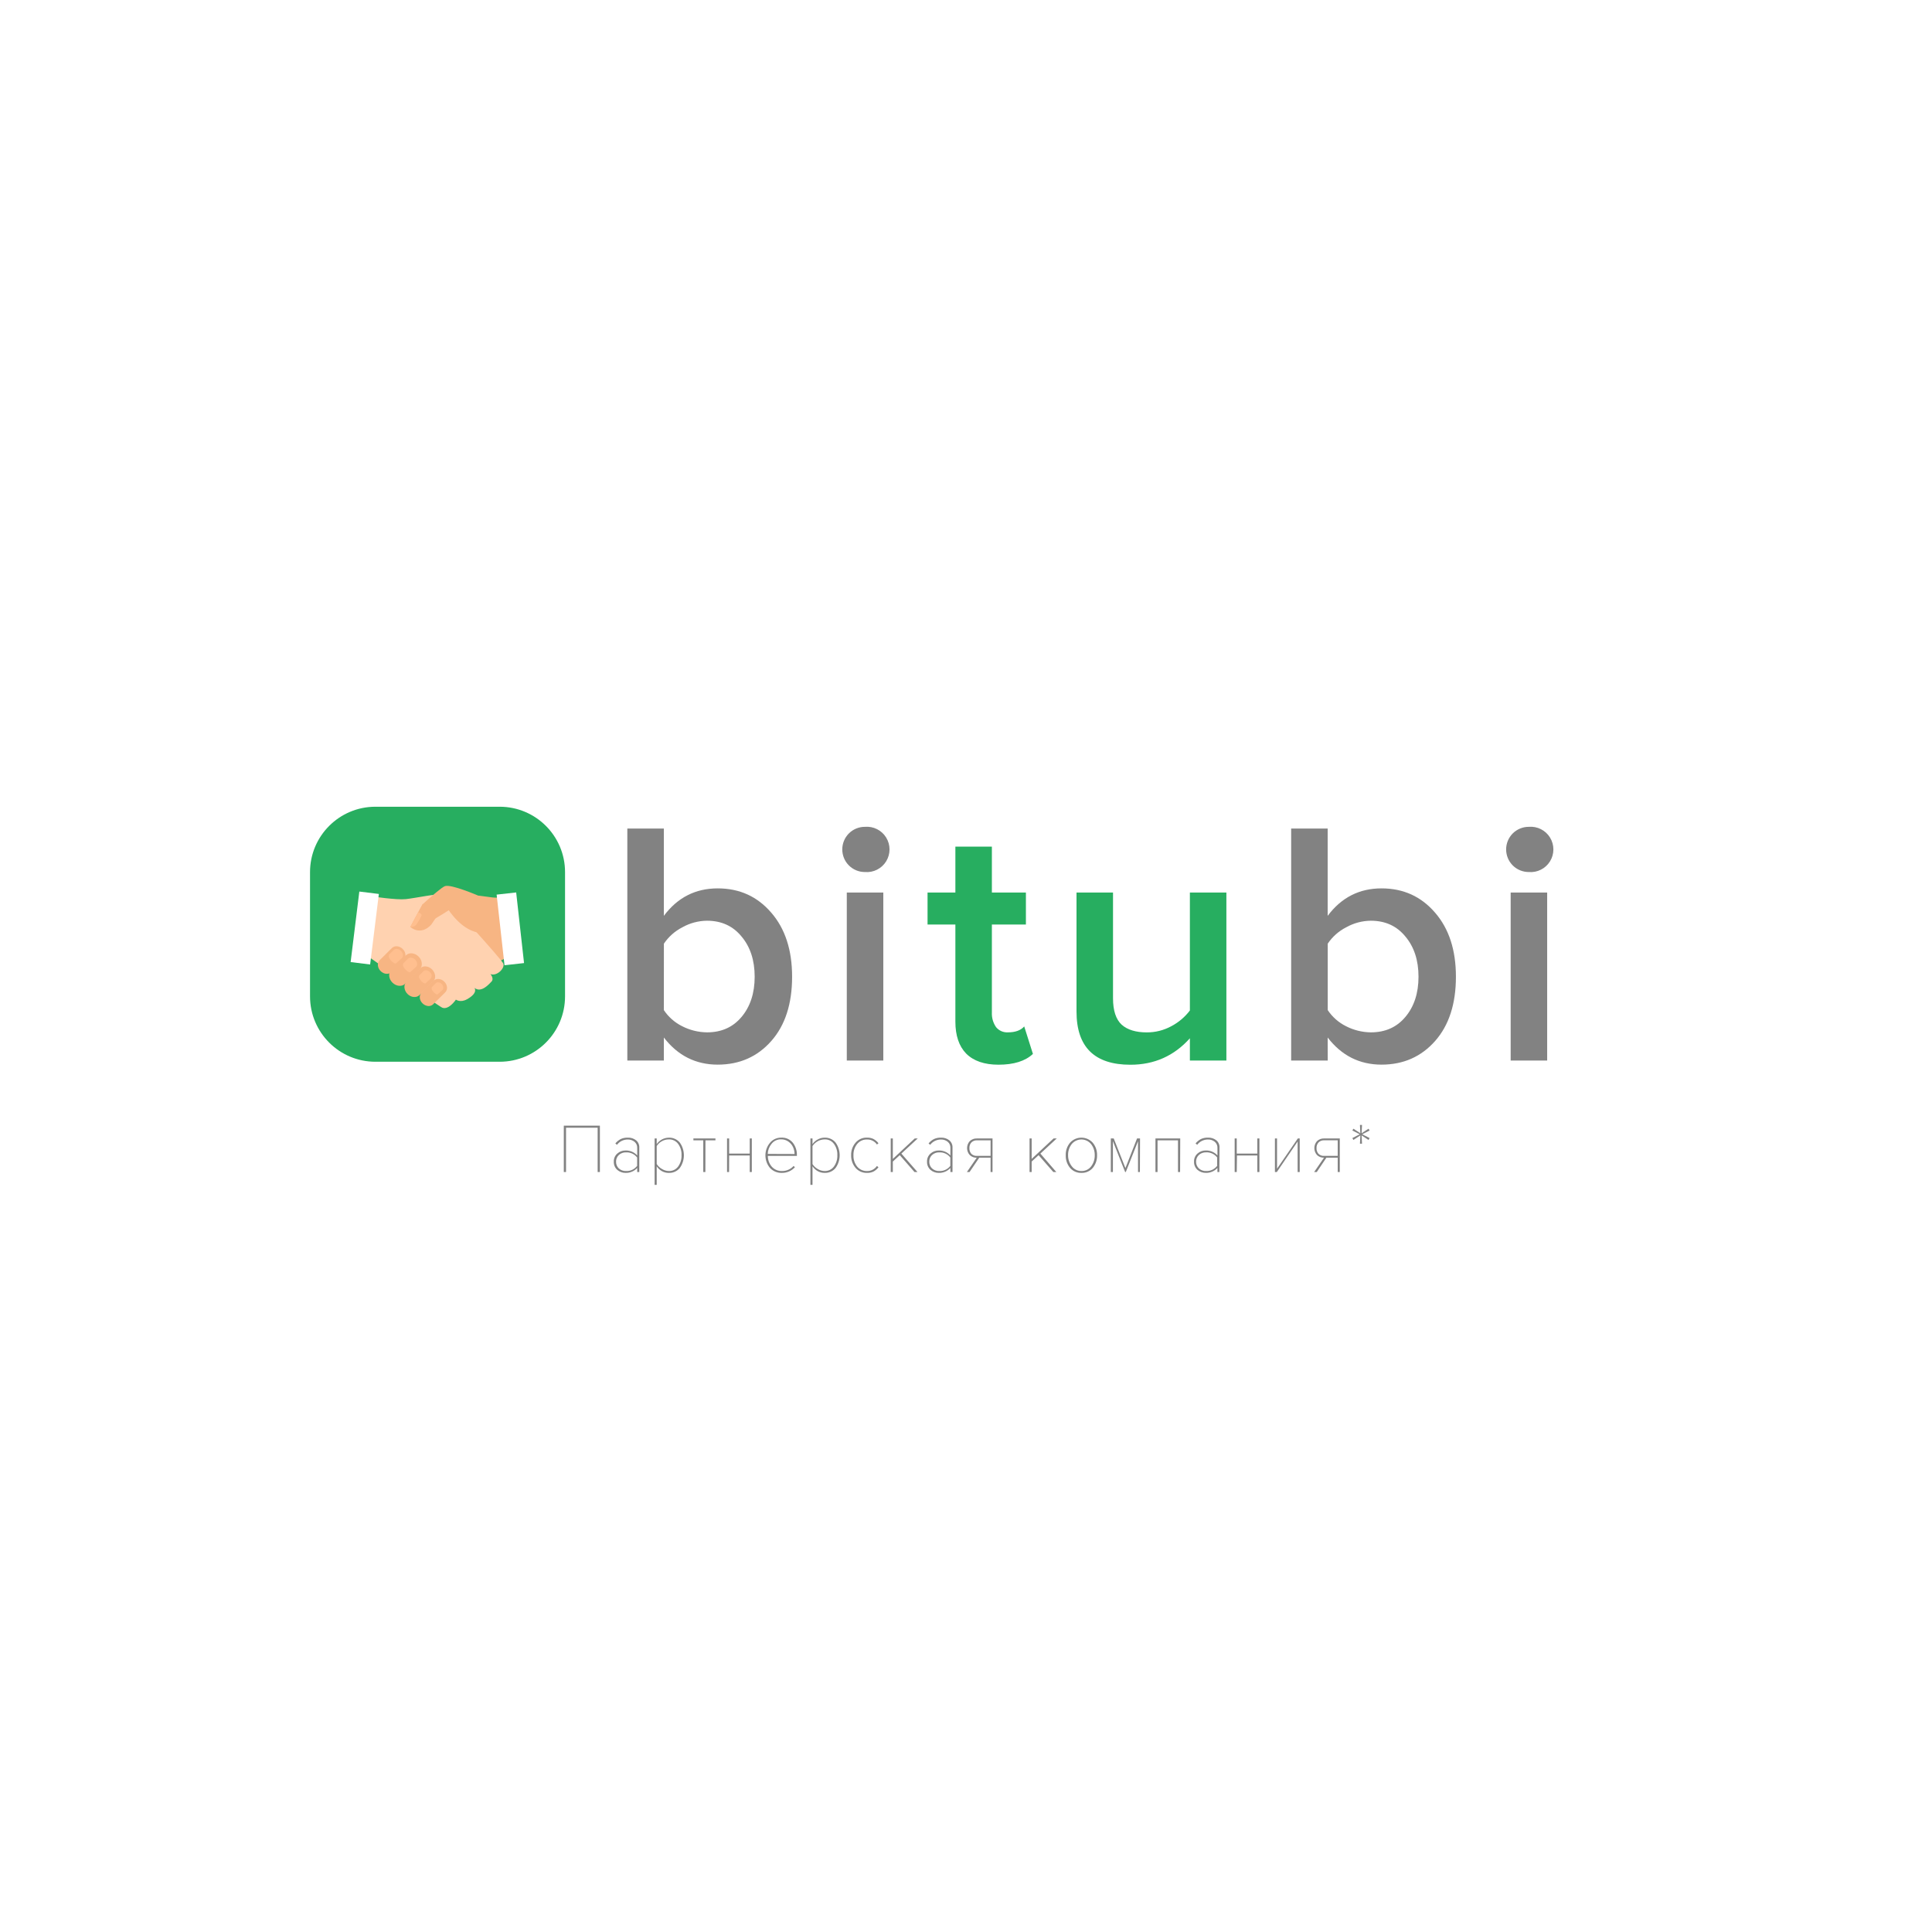
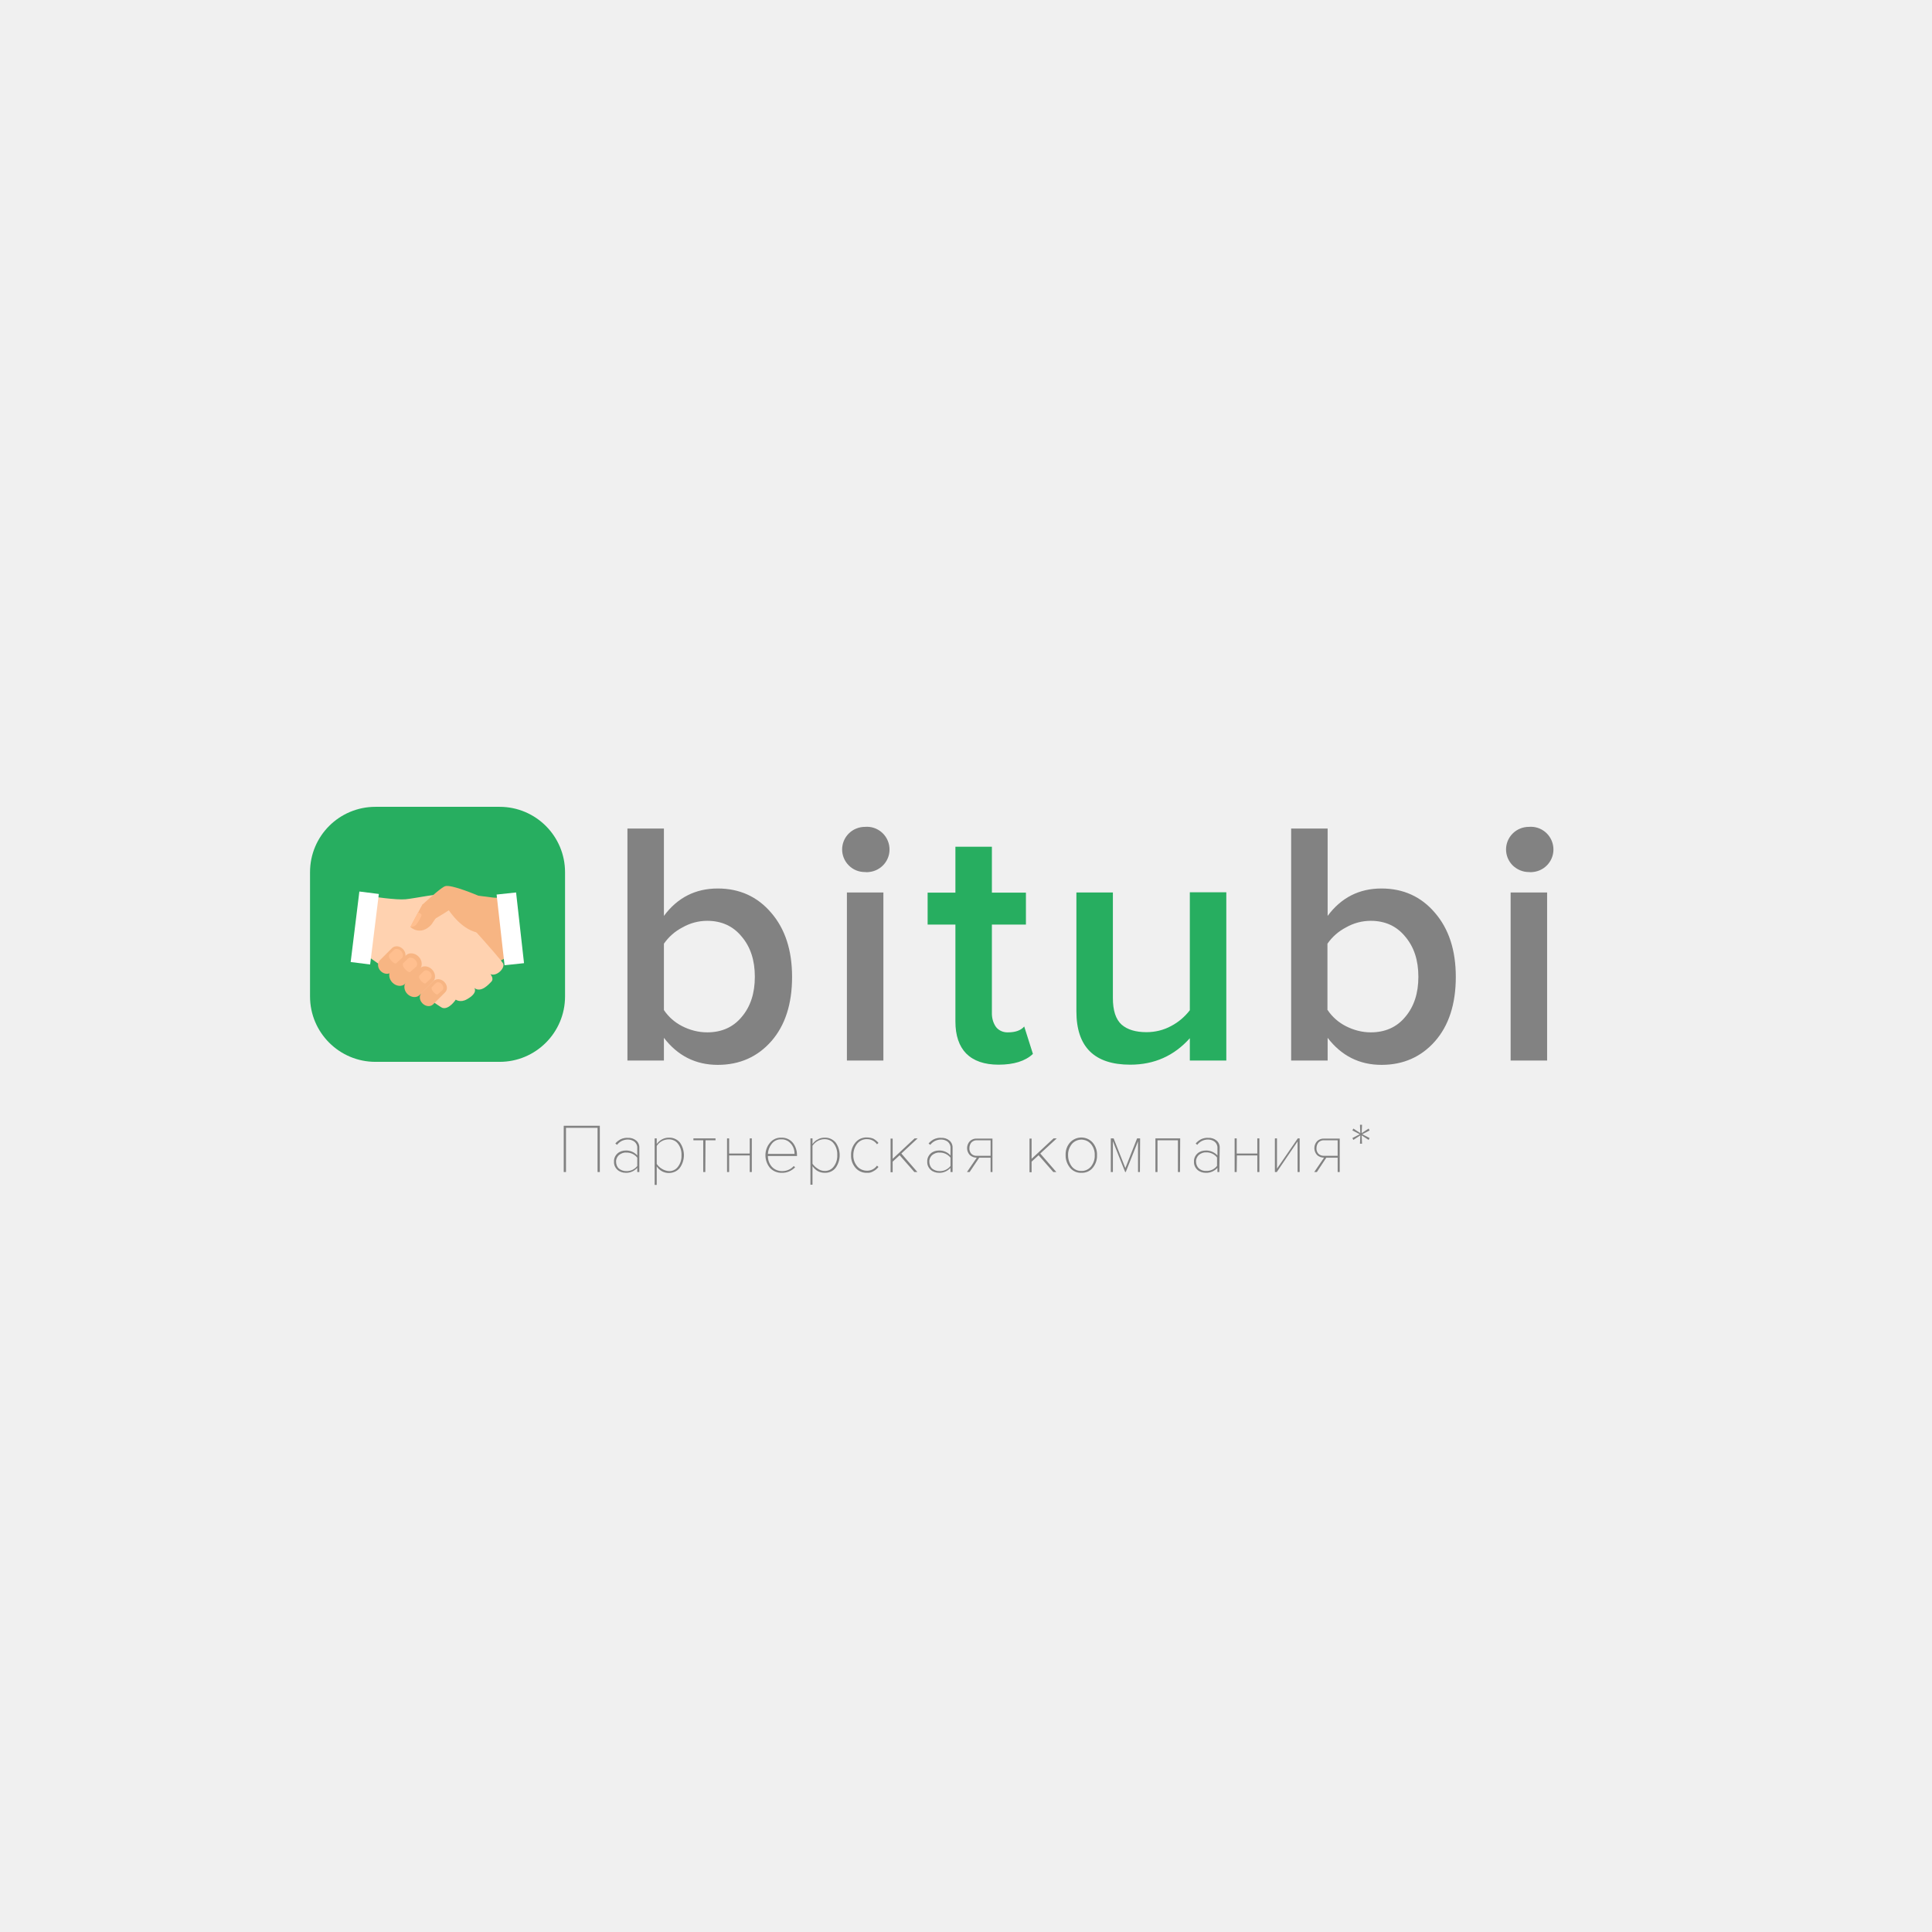
- <svg xmlns="http://www.w3.org/2000/svg" id="Слой_1" data-name="Слой 1" viewBox="0 0 1022 1022">
-   <defs>
-     <style>.cls-1{fill:#fff;}.cls-2{fill:#828282;}.cls-3{fill:#27ae60;}.cls-4{fill:#f7b583;}.cls-5{fill:#ffd2b0;}.cls-6{fill:#ffbf8f;}</style>
-   </defs>
-   <rect class="cls-1" width="1022" height="1022" />
-   <path class="cls-2" d="M351.17,534.33a25,25,0,0,0,9.56,8.46A29.54,29.54,0,0,0,374,546.1q11.4,0,18.21-8.09,7-8.28,7-21.34t-7-21.34q-6.81-8.28-18.21-8.28a27.1,27.1,0,0,0-13.06,3.49,26.06,26.06,0,0,0-9.75,8.65Zm0,26.67H331.85V438.3h19.32v46.17q10.84-14.54,28.51-14.53,17.29,0,28.33,12.88,11,12.69,11,33.85,0,21.52-11,34t-28.33,12.51q-17.48,0-28.51-14.35Zm106.34-99.71a11.91,11.91,0,0,1-8.46-3.49,12,12,0,0,1,0-16.93,11.91,11.91,0,0,1,8.46-3.49,12,12,0,1,1,0,23.91ZM467.26,561H447.94V472.15h19.32Zm235.09-26.67a25,25,0,0,0,9.56,8.46,29.5,29.5,0,0,0,13.25,3.31q11.4,0,18.21-8.09,7-8.28,7-21.34t-7-21.34q-6.81-8.28-18.21-8.28a27.07,27.07,0,0,0-13.06,3.49,25.91,25.91,0,0,0-9.75,8.65Zm0,26.67H683V438.3h19.32v46.17q10.85-14.54,28.51-14.53,17.29,0,28.33,12.88,11,12.69,11,33.85,0,21.52-11,34t-28.33,12.51q-17.48,0-28.51-14.35Zm106.33-99.71a12,12,0,0,1-8.46-3.49,12,12,0,0,1,0-16.93,12,12,0,0,1,8.46-3.49,12,12,0,1,1,0,23.91ZM818.43,561H799.12V472.15h19.31Z" />
-   <path class="cls-3" d="M528.19,563.21q-11.22,0-17.11-5.89-5.7-5.88-5.7-16.92V489.07H490.66V472.15h14.72V447.86h19.31v24.29h18v16.92h-18v46.54a12.57,12.57,0,0,0,2.21,7.73,7.55,7.55,0,0,0,6.26,2.76q5.88,0,8.64-3.13l4.6,14.54Q540.33,563.21,528.19,563.21ZM648.74,561H629.43V549.23q-12.51,14-31.46,14-28.51,0-28.51-28.15V472.15h19.31v55.92q0,9.75,4.6,14,4.61,4.05,13.25,4.05a26.94,26.94,0,0,0,13.06-3.31,29.63,29.63,0,0,0,9.75-8.28V472.15h19.31Z" />
-   <path class="cls-2" d="M317.33,620h-1.18V596.56H299.42V620h-1.18V595.46h19.09Zm20.84,0h-1.1v-2.17a8,8,0,0,1-6.15,2.61,6.61,6.61,0,0,1-4.38-1.58,5.52,5.52,0,0,1-1.84-4.34,5.41,5.41,0,0,1,1.84-4.31,6.42,6.42,0,0,1,4.38-1.62,8,8,0,0,1,6.15,2.62v-4a3.94,3.94,0,0,0-1.44-3.24,5.43,5.43,0,0,0-3.57-1.18,7.11,7.11,0,0,0-5.7,2.8l-.85-.74a9.29,9.29,0,0,1,2.87-2.32,8.36,8.36,0,0,1,3.68-.73,6.67,6.67,0,0,1,4.42,1.4,4.81,4.81,0,0,1,1.69,4Zm-7-.55a6.94,6.94,0,0,0,5.86-2.72v-4.42a6.91,6.91,0,0,0-5.86-2.72,5.32,5.32,0,0,0-3.86,1.43,4.68,4.68,0,0,0-1.43,3.5,4.78,4.78,0,0,0,1.43,3.53A5.39,5.39,0,0,0,331.21,619.45Zm22.62,1a7.43,7.43,0,0,1-3.64-.92,8.27,8.27,0,0,1-2.76-2.57v9.82h-1.11V602.23h1.11v3a7.91,7.91,0,0,1,6.4-3.42,7.21,7.21,0,0,1,5.78,2.54,11.56,11.56,0,0,1,0,13.54A7.16,7.16,0,0,1,353.83,620.44Zm0-1a5.82,5.82,0,0,0,4.93-2.36,9.57,9.57,0,0,0,1.8-6,9.42,9.42,0,0,0-1.8-6,5.82,5.82,0,0,0-4.93-2.36,7.38,7.38,0,0,0-3.75,1,7.28,7.28,0,0,0-2.65,2.5v9.53a7.54,7.54,0,0,0,2.65,2.54A7.14,7.14,0,0,0,353.83,619.45Zm19.34.55h-1.11V603.22H366.8v-1h11.66v1h-5.29Zm12.54,0H384.6V602.23h1.11v8H396.6v-8h1.1V620h-1.1v-8.76H385.71Zm27.93.44a8.21,8.21,0,0,1-6.29-2.61,10.39,10.39,0,0,1,0-13.32,7.62,7.62,0,0,1,6-2.72,7.37,7.37,0,0,1,6.07,2.68,10.25,10.25,0,0,1,2.17,6.63v.36H406.18a8.68,8.68,0,0,0,2.09,5.71,6.92,6.92,0,0,0,5.37,2.28,8.13,8.13,0,0,0,6.19-2.69l.66.7A9.17,9.17,0,0,1,413.64,620.44Zm6.7-10a8.64,8.64,0,0,0-.73-3.49,7.07,7.07,0,0,0-2.43-3,6.39,6.39,0,0,0-3.94-1.25,6.13,6.13,0,0,0-5.08,2.39,8.82,8.82,0,0,0-2,5.3Zm15.9,10a7.46,7.46,0,0,1-3.64-.92,8.46,8.46,0,0,1-2.76-2.57v9.82h-1.1V602.23h1.1v3a7.48,7.48,0,0,1,2.69-2.43,7.34,7.34,0,0,1,3.71-1,7.19,7.19,0,0,1,5.78,2.54,11.56,11.56,0,0,1,0,13.54A7.13,7.13,0,0,1,436.24,620.44Zm0-1a5.79,5.79,0,0,0,4.93-2.36,9.51,9.51,0,0,0,1.81-6,9.36,9.36,0,0,0-1.81-6,5.79,5.79,0,0,0-4.93-2.36,7.79,7.79,0,0,0-6.4,3.53v9.53a7.63,7.63,0,0,0,2.65,2.54A7.16,7.16,0,0,0,436.24,619.45Zm22.43,1a7.64,7.64,0,0,1-6.07-2.68,9.92,9.92,0,0,1-2.32-6.66,9.77,9.77,0,0,1,2.32-6.63,7.64,7.64,0,0,1,6.07-2.68,7.35,7.35,0,0,1,3.46.73,8.45,8.45,0,0,1,2.61,2.25l-.81.66a6.12,6.12,0,0,0-5.19-2.65,6.47,6.47,0,0,0-5.29,2.39,9,9,0,0,0-1.95,5.93,9.16,9.16,0,0,0,1.95,6,6.57,6.57,0,0,0,5.29,2.36,6.16,6.16,0,0,0,5.19-2.69l.81.7a8.45,8.45,0,0,1-2.61,2.25A7.35,7.35,0,0,1,458.67,620.44Zm26.72-.44h-1.58l-7.8-8.94-3.68,3.38V620h-1.11V602.23h1.11v10.82l11.59-10.82h1.58l-8.65,8Zm18.51,0h-1.11v-2.17a8,8,0,0,1-6.14,2.61,6.61,6.61,0,0,1-4.38-1.58,5.52,5.52,0,0,1-1.84-4.34,5.41,5.41,0,0,1,1.84-4.31,6.42,6.42,0,0,1,4.38-1.62,8,8,0,0,1,6.14,2.62v-4a3.94,3.94,0,0,0-1.43-3.24,5.43,5.43,0,0,0-3.57-1.18,7.11,7.11,0,0,0-5.7,2.8l-.85-.74a9.29,9.29,0,0,1,2.87-2.32,8.36,8.36,0,0,1,3.68-.73,6.63,6.63,0,0,1,4.41,1.4,4.78,4.78,0,0,1,1.7,4Zm-7-.55a6.91,6.91,0,0,0,5.85-2.72v-4.42a6.88,6.88,0,0,0-5.85-2.72,5.32,5.32,0,0,0-3.86,1.43,4.68,4.68,0,0,0-1.43,3.5,4.78,4.78,0,0,0,1.43,3.53A5.39,5.39,0,0,0,496.94,619.45Zm16,.55h-1.4l5.22-7.58a5.12,5.12,0,0,1-3.71-1.43,5.5,5.5,0,0,1,0-7.33,5.18,5.18,0,0,1,3.82-1.43h8.24V620H524v-7.58h-6Zm3.93-8.57H524v-8.21h-7.14a3.94,3.94,0,0,0-3,1.11,4.1,4.1,0,0,0-1.06,3,4.3,4.3,0,0,0,1,3A3.9,3.9,0,0,0,516.87,611.43Zm42,8.57h-1.58l-7.81-8.94-3.67,3.38V620h-1.11V602.23h1.11v10.82l11.59-10.82H559l-8.65,8Zm13.25.44a7.58,7.58,0,0,1-6-2.65,10,10,0,0,1-2.28-6.69,9.82,9.82,0,0,1,2.28-6.63,8.08,8.08,0,0,1,12,0,9.83,9.83,0,0,1,2.28,6.66,10,10,0,0,1-2.28,6.69A7.51,7.51,0,0,1,572.11,620.44Zm0-1a6.15,6.15,0,0,0,5.15-2.43,9.4,9.4,0,0,0,1.91-5.92,9.18,9.18,0,0,0-1.91-5.85,6.6,6.6,0,0,0-10.3,0A9.13,9.13,0,0,0,565,611.1,9.34,9.34,0,0,0,567,617,6.2,6.2,0,0,0,572.11,619.45Zm30.95.55H602V603.66L595.52,620h-.33l-6.48-16.34V620h-1.1V602.23h1.54l6.18,15.67,6.15-15.67h1.58Zm21.26,0h-1.11V603.22H612.32V620h-1.1V602.23h13.1Zm20.76,0H644v-2.17a8,8,0,0,1-6.15,2.61,6.62,6.62,0,0,1-4.38-1.58,5.52,5.52,0,0,1-1.84-4.34,5.41,5.41,0,0,1,1.84-4.31,6.42,6.42,0,0,1,4.38-1.62,8,8,0,0,1,6.15,2.62v-4a3.94,3.94,0,0,0-1.44-3.24,5.39,5.39,0,0,0-3.57-1.18,7.13,7.13,0,0,0-5.7,2.8l-.85-.74a9.29,9.29,0,0,1,2.87-2.32,8.39,8.39,0,0,1,3.68-.73,6.67,6.67,0,0,1,4.42,1.4,4.78,4.78,0,0,1,1.69,4Zm-7-.55a6.93,6.93,0,0,0,5.85-2.72v-4.42a6.9,6.9,0,0,0-5.85-2.72,5.33,5.33,0,0,0-3.87,1.43,4.72,4.72,0,0,0-1.43,3.5,4.82,4.82,0,0,0,1.43,3.53A5.39,5.39,0,0,0,638.13,619.45Zm16.21.55h-1.1V602.23h1.1v8h10.89v-8h1.1V620h-1.1v-8.76H654.34Zm21.2,0h-1V602.23h1.11v16l11-16h1V620h-1.1V603.85Zm21.13,0h-1.39l5.22-7.58a5.16,5.16,0,0,1-3.72-1.43,5.53,5.53,0,0,1,0-7.33,5.22,5.22,0,0,1,3.83-1.43h8.24V620h-1.1v-7.58h-6Zm3.94-8.57h7.14v-8.21h-7.14a3.94,3.94,0,0,0-3,1.11,4.11,4.11,0,0,0-1.07,3,4.34,4.34,0,0,0,1,3A3.93,3.93,0,0,0,700.61,611.43ZM720.49,605h-1.1l.22-4.38-3.68,2.4-.55-1,3.9-2-3.9-2,.55-.95,3.68,2.39-.22-4.38h1.1l-.22,4.38,3.68-2.39.55.95-3.9,2,3.9,2-.55,1-3.68-2.4Z" />
-   <rect class="cls-3" x="164" y="426.75" width="134.9" height="134.9" rx="34.59" ry="34.59" />
-   <path class="cls-4" d="M268.65,506.24l-25,12.66-7.43-42.22,27.54-1.92Z" />
-   <path class="cls-5" d="M196.65,474.16s13.06,2,18,1.47,16.72-3,18.47-2.43,32.4,34.47,33.13,36.53c.92,2.52-3.48,6.87-6.83,5.54,0,0,2.11,2.39.55,4-1.1,1.1-5.36,6.23-9,3.3,0,0,2.2,2.61-3.89,6-3.53,2-5.91.22-5.91.22s-3.72,5.6-7.2,4.27c-2-.78-46.52-32.27-46.52-32.27l8.85-26.08" />
-   <path class="cls-4" d="M263.74,475.17,240,479.75s-4.77,3.3-9.53,6c-2.89,1.61-5.78,3-7.61,3.25a5.73,5.73,0,0,1-4.45-1l5.23-9.72c4.63-4.21,10-8.89,11.73-9.53,3.21-1.19,17.55,5,17.55,5Z" />
-   <path class="cls-4" d="M207.05,514.22c-1.46,1.42-4,1.19-5.72-.55s-1.93-4.31-.51-5.73l6.51-6.46c1.47-1.42,4-1.19,5.73.55s1.92,4.31.5,5.73Z" />
-   <path class="cls-6" d="M212.6,506.8l-3.25,2.93c-1.33,0-3.53-2.43-3.72-3.71a4.75,4.75,0,0,1,.14-1l2.57-2.52a1.94,1.94,0,0,1,1.42-.55A3.47,3.47,0,0,1,212.1,503C213.29,504.18,213.52,505.92,212.6,506.8Z" />
-   <path class="cls-4" d="M214.3,520.41c-1.7,1.69-4.73,1.37-6.74-.64s-2.29-5.09-.55-6.79l7.7-7.61c1.69-1.69,4.72-1.37,6.74.65s2.29,5.08.54,6.78Z" />
-   <path class="cls-4" d="M211.5,520.13a4.21,4.21,0,0,1-2.93-1.33c-1.47-1.51-1.75-3.66-.6-4.81l7.7-7.61a2.57,2.57,0,0,1,1.88-.69,4.25,4.25,0,0,1,2.93,1.33c1.47,1.52,1.74,3.67.6,4.82l-7.7,7.61A2.68,2.68,0,0,1,211.5,520.13Z" />
-   <path class="cls-4" d="M221.9,526.37c-1.6,1.6-4.49,1.33-6.37-.6s-2.15-4.81-.55-6.37l7.24-7.15c1.61-1.61,4.49-1.33,6.37.59s2.16,4.82.55,6.38Z" />
-   <path class="cls-4" d="M219.24,526a4,4,0,0,1-2.75-1.23c-1.37-1.38-1.6-3.39-.54-4.45l7.24-7.15a2.32,2.32,0,0,1,1.69-.64,4,4,0,0,1,2.75,1.24c1.38,1.37,1.61,3.39.55,4.44l-7.24,7.15A2.34,2.34,0,0,1,219.24,526Z" />
-   <path class="cls-4" d="M229.1,531.27c-1.42,1.42-3.94,1.15-5.64-.55s-1.88-4.22-.46-5.64l6.42-6.32c1.42-1.42,3.94-1.15,5.64.55s1.87,4.21.45,5.64Z" />
-   <path class="cls-4" d="M226.71,530.81a3.16,3.16,0,0,1-2.29-1,3.33,3.33,0,0,1-1-2.06,2.08,2.08,0,0,1,.51-1.61l6.42-6.32a2,2,0,0,1,1.37-.51,3.14,3.14,0,0,1,2.29,1.06c1.15,1.14,1.38,2.84.51,3.71l-6.42,6.32A2.05,2.05,0,0,1,226.71,530.81Z" />
-   <path class="cls-4" d="M231.12,484.66l-.65,1-2.29,3.39c-5.77,6.33-11.14,1.29-11.14,1.29l1.33-2.48,5.23-9.72Z" />
-   <path class="cls-4" d="M236.16,479.66a1.77,1.77,0,0,0,.18.28c1.19,1.92,8.25,12.83,18,13.56,10.68.83-11.18-20.35-11.18-20.35" />
-   <path class="cls-1" d="M273.05,472.09l-10.34,1.15,4.17,37.36,10.33-1.15Z" />
-   <path class="cls-1" d="M190.08,471.62l-4.6,37.3,10.32,1.28,4.61-37.31Z" />
-   <path class="cls-6" d="M220.12,511.42l-3.26,2.94c-1.33,0-3.53-2.43-3.71-3.72a4.16,4.16,0,0,1,.14-1l2.56-2.53a2,2,0,0,1,1.42-.54,3.44,3.44,0,0,1,2.34,1.05C220.8,508.81,221,510.55,220.12,511.42Z" />
-   <path class="cls-6" d="M227.86,517.61,225,520.27c-1.19,0-3.16-2.15-3.34-3.35a3.8,3.8,0,0,1,.09-.91l2.29-2.29a1.68,1.68,0,0,1,1.28-.46,3.06,3.06,0,0,1,2.11,1A2.49,2.49,0,0,1,227.86,517.61Z" />
-   <path class="cls-6" d="M234.05,523.66l-2.66,2.43c-1.1,0-2.89-2-3.07-3.07a2.92,2.92,0,0,1,.09-.82l2.11-2.11a1.63,1.63,0,0,1,1.19-.46,2.77,2.77,0,0,1,1.93.87C234.6,521.51,234.78,523,234.05,523.66Z" />
-   <path class="cls-6" d="M217,490.43s2.25,0,3.21-1.33,2.89-4.4,2.8-5.13-1.79-1.42-1.79-1.42Z" />
+ <svg xmlns="http://www.w3.org/2000/svg" version="1.1" id="Слой_1" x="0px" y="0px" viewBox="0 0 1022 1022" style="enable-background:new 0 0 1022 1022;" xml:space="preserve">
+   <style type="text/css">
+ 	.st0{fill:#828282;}
+ 	.st1{fill:#27AE60;}
+ 	.st2{fill:#F7B583;}
+ 	.st3{fill:#FFD2B0;}
+ 	.st4{fill:#FFBF8F;}
+ 	.st5{fill:#FFFFFF;}
+ </style>
+   <path class="st0" d="M351.2,534.3c2.4,3.6,5.7,6.5,9.6,8.5c4.1,2.1,8.6,3.3,13.3,3.3c7.6,0,13.7-2.7,18.2-8.1c4.7-5.5,7-12.6,7-21.3  s-2.3-15.8-7-21.3c-4.5-5.5-10.6-8.3-18.2-8.3c-4.6,0-9.1,1.2-13.1,3.5c-3.9,2-7.3,5-9.8,8.6L351.2,534.3z M351.2,561h-19.3V438.3  h19.3v46.2c7.2-9.7,16.7-14.5,28.5-14.5c11.5,0,21,4.3,28.3,12.9c7.3,8.5,11,19.7,11,33.9c0,14.3-3.7,25.7-11,34  c-7.3,8.3-16.8,12.5-28.3,12.5c-11.7,0-21.2-4.8-28.5-14.3V561z M457.5,461.3c-3.2,0-6.2-1.2-8.5-3.5c-4.7-4.7-4.7-12.2,0-16.9  c2.2-2.2,5.3-3.5,8.5-3.5c6.6-0.6,12.4,4.3,13,10.9c0.6,6.6-4.3,12.4-10.9,13C458.9,461.4,458.2,461.4,457.5,461.3L457.5,461.3z   M467.3,561h-19.3v-88.9h19.3V561z M702.3,534.3c2.4,3.6,5.7,6.5,9.6,8.5c4.1,2.1,8.6,3.3,13.2,3.3c7.6,0,13.7-2.7,18.2-8.1  c4.7-5.5,7-12.6,7-21.3c0-8.7-2.3-15.8-7-21.3c-4.5-5.5-10.6-8.3-18.2-8.3c-4.6,0-9.1,1.2-13.1,3.5c-3.9,2-7.3,5-9.8,8.6V534.3z   M702.3,561H683V438.3h19.3v46.2c7.2-9.7,16.7-14.5,28.5-14.5c11.5,0,21,4.3,28.3,12.9c7.3,8.5,11,19.7,11,33.9  c0,14.3-3.7,25.7-11,34c-7.3,8.3-16.8,12.5-28.3,12.5c-11.7,0-21.2-4.8-28.5-14.3L702.3,561z M808.7,461.3c-3.2,0-6.2-1.3-8.5-3.5  c-4.7-4.7-4.7-12.2,0-16.9c2.2-2.2,5.3-3.5,8.5-3.5c6.6-0.6,12.4,4.3,13,10.9c0.6,6.6-4.3,12.4-10.9,13  C810.1,461.4,809.4,461.4,808.7,461.3L808.7,461.3z M818.4,561h-19.3v-88.9h19.3V561z" />
+   <path class="st1" d="M528.2,563.2c-7.5,0-13.2-2-17.1-5.9c-3.8-3.9-5.7-9.6-5.7-16.9v-51.3h-14.7v-16.9h14.7v-24.3h19.3v24.3h18  v16.9h-18v46.5c-0.1,2.7,0.6,5.5,2.2,7.7c1.5,1.9,3.9,2.9,6.3,2.8c3.9,0,6.8-1,8.6-3.1l4.6,14.5  C542.4,561.3,536.3,563.2,528.2,563.2z M648.7,561h-19.3v-11.8c-8.3,9.3-18.8,14-31.5,14c-19,0-28.5-9.4-28.5-28.2v-62.9h19.3v55.9  c0,6.5,1.5,11.2,4.6,14c3.1,2.7,7.5,4,13.2,4c4.6,0,9.1-1.1,13.1-3.3c3.8-2,7.1-4.8,9.8-8.3v-62.4h19.3L648.7,561z" />
+   <path class="st0" d="M317.3,620h-1.2v-23.4h-16.7V620h-1.2v-24.5h19.1L317.3,620z M338.2,620h-1.1v-2.2c-1.6,1.7-3.8,2.7-6.1,2.6  c-1.6,0-3.2-0.5-4.4-1.6c-1.2-1.1-1.9-2.7-1.8-4.3c-0.1-1.6,0.6-3.2,1.8-4.3c1.2-1.1,2.8-1.6,4.4-1.6c2.3-0.1,4.6,0.9,6.1,2.6v-4  c0.1-1.2-0.5-2.4-1.4-3.2c-1-0.8-2.3-1.2-3.6-1.2c-2.2,0-4.3,1-5.7,2.8l-0.9-0.7c0.8-1,1.8-1.7,2.9-2.3c1.2-0.5,2.4-0.8,3.7-0.7  c1.6-0.1,3.2,0.4,4.4,1.4c1.2,1,1.8,2.5,1.7,4L338.2,620z M331.2,619.5c2.3,0.1,4.5-0.9,5.9-2.7v-4.4c-1.4-1.8-3.6-2.8-5.9-2.7  c-1.4-0.1-2.8,0.5-3.9,1.4c-0.9,0.9-1.5,2.2-1.4,3.5c0,1.3,0.5,2.6,1.4,3.5C328.4,619,329.8,619.5,331.2,619.5L331.2,619.5z   M353.8,620.5c-1.3,0-2.5-0.3-3.6-0.9c-1.1-0.6-2.1-1.5-2.8-2.6v9.8h-1.1v-24.6h1.1v3c1.5-2.1,3.8-3.4,6.4-3.4  c2.2-0.1,4.3,0.8,5.8,2.5c2.9,4,2.9,9.5,0,13.5C358.2,619.6,356,620.5,353.8,620.5L353.8,620.5z M353.8,619.5  c1.9,0.1,3.8-0.8,4.9-2.4c1.3-1.7,1.9-3.9,1.8-6c0.1-2.1-0.5-4.3-1.8-6c-1.1-1.6-3-2.4-4.9-2.4c-1.3,0-2.6,0.3-3.8,1  c-1.1,0.6-2,1.5-2.6,2.5v9.5c0.7,1.1,1.6,1.9,2.6,2.5C351.2,619,352.5,619.4,353.8,619.5L353.8,619.5z M373.1,620H372v-16.8h-5.2v-1  h11.7v1h-5.3L373.1,620z M385.7,620h-1.1v-17.8h1.1v8h10.9v-8h1.1V620h-1.1v-8.8h-10.9L385.7,620z M413.6,620.4  c-2.4,0.1-4.7-0.9-6.3-2.6c-3.2-3.9-3.2-9.5,0-13.3c1.5-1.8,3.7-2.8,6-2.7c2.3-0.1,4.6,0.9,6.1,2.7c1.5,1.9,2.2,4.2,2.2,6.6v0.4  h-15.4c0,2.1,0.7,4.1,2.1,5.7c1.4,1.5,3.3,2.3,5.4,2.3c2.4,0,4.6-0.9,6.2-2.7l0.7,0.7C418.7,619.4,416.2,620.5,413.6,620.4  L413.6,620.4z M420.3,610.4c0-1.2-0.2-2.4-0.7-3.5c-0.5-1.2-1.4-2.2-2.4-3c-1.1-0.8-2.5-1.3-3.9-1.2c-2-0.1-3.9,0.8-5.1,2.4  c-1.2,1.5-1.9,3.4-2,5.3L420.3,610.4z M436.2,620.4c-1.3,0-2.5-0.3-3.6-0.9c-1.1-0.6-2-1.5-2.8-2.6v9.8h-1.1v-24.5h1.1v3  c0.7-1,1.6-1.9,2.7-2.4c1.1-0.7,2.4-1,3.7-1c2.2-0.1,4.3,0.8,5.8,2.5c2.9,4,2.9,9.5,0,13.5C440.6,619.6,438.4,620.5,436.2,620.4  L436.2,620.4z M436.2,619.4c1.9,0.1,3.8-0.8,4.9-2.4c1.3-1.7,1.9-3.9,1.8-6c0.1-2.1-0.5-4.3-1.8-6c-1.1-1.6-3-2.4-4.9-2.4  c-2.6,0-5,1.4-6.4,3.5v9.5c0.7,1,1.6,1.9,2.6,2.5C433.6,619,434.9,619.4,436.2,619.4L436.2,619.4z M458.6,620.4  c-2.3,0.1-4.6-0.9-6.1-2.7c-1.6-1.9-2.4-4.2-2.3-6.7c-0.1-2.4,0.8-4.8,2.3-6.6c1.5-1.8,3.7-2.8,6.1-2.7c1.2,0,2.4,0.2,3.5,0.7  c1,0.6,1.9,1.3,2.6,2.2l-0.8,0.7c-1.2-1.7-3.1-2.7-5.2-2.7c-2-0.1-4,0.8-5.3,2.4c-1.3,1.7-2,3.8-2,5.9c-0.1,2.2,0.6,4.3,2,6  c1.3,1.6,3.3,2.4,5.3,2.4c2.1,0,4-1,5.2-2.7l0.8,0.7c-0.7,0.9-1.6,1.7-2.6,2.2C461,620.2,459.9,620.5,458.6,620.4L458.6,620.4z   M485.3,620h-1.6l-7.8-8.9l-3.7,3.4v5.6h-1.1v-17.8h1.1V613l11.6-10.8h1.6l-8.6,8L485.3,620z M503.9,620h-1.1v-2.2  c-1.6,1.7-3.8,2.7-6.1,2.6c-1.6,0-3.2-0.5-4.4-1.6c-1.2-1.1-1.9-2.7-1.8-4.3c-0.1-1.6,0.6-3.2,1.8-4.3c1.2-1.1,2.8-1.6,4.4-1.6  c2.3-0.1,4.6,0.9,6.1,2.6v-4c0.1-1.2-0.5-2.4-1.4-3.2c-1-0.8-2.3-1.2-3.6-1.2c-2.2,0-4.3,1-5.7,2.8l-0.9-0.7c0.8-1,1.8-1.7,2.9-2.3  c1.2-0.5,2.4-0.8,3.7-0.7c1.6-0.1,3.2,0.4,4.4,1.4c1.2,1,1.8,2.5,1.7,4V620z M496.9,619.5c2.3,0.1,4.5-0.9,5.9-2.7v-4.4  c-1.4-1.8-3.6-2.8-5.9-2.7c-1.4-0.1-2.8,0.5-3.9,1.4c-0.9,0.9-1.5,2.2-1.4,3.5c0,1.3,0.5,2.6,1.4,3.5  C494.1,619,495.5,619.5,496.9,619.5L496.9,619.5z M512.9,620h-1.4l5.2-7.6c-1.4,0-2.7-0.5-3.7-1.4c-1.9-2.1-1.9-5.2,0-7.3  c1-1,2.4-1.5,3.8-1.4h8.2V620h-1v-7.6h-6L512.9,620z M516.8,611.4h7.2v-8.2h-7.1c-1.1-0.1-2.2,0.3-3,1.1c-0.7,0.8-1.1,1.9-1.1,3  c-0.1,1.1,0.3,2.2,1,3C514.6,611.1,515.7,611.5,516.8,611.4L516.8,611.4z M558.8,620h-1.6l-7.8-8.9l-3.7,3.4v5.6h-1.1v-17.8h1.1V613  l11.6-10.8h1.7l-8.7,8L558.8,620z M572,620.4c-2.3,0.1-4.5-0.9-6-2.7c-1.5-1.9-2.4-4.3-2.3-6.7c-0.1-2.4,0.7-4.8,2.3-6.6  c3-3.3,8.1-3.6,11.4-0.6c0.2,0.2,0.4,0.4,0.6,0.6c1.6,1.9,2.4,4.2,2.3,6.7c0.1,2.4-0.7,4.8-2.3,6.7  C576.6,619.5,574.4,620.5,572,620.4L572,620.4z M572,619.4c2,0.1,3.9-0.8,5.2-2.4c1.3-1.7,2-3.8,1.9-5.9c0.1-2.1-0.6-4.2-1.9-5.8  c-2.3-2.8-6.4-3.3-9.3-1c-0.4,0.3-0.7,0.6-1,1c-1.3,1.7-2,3.7-1.9,5.9c0,2.1,0.7,4.2,2,5.9C568.2,618.6,570.1,619.5,572,619.4  L572,619.4z M603,620h-1v-16.3l-6.5,16.3h-0.3l-6.5-16.3V620h-1.1v-17.8h1.5l6.2,15.7l6.2-15.7h1.6L603,620z M624.2,620h-1.1v-16.8  h-10.8V620h-1.1v-17.8h13.1L624.2,620z M645,620h-1v-2.2c-1.6,1.7-3.8,2.7-6.2,2.6c-1.6,0-3.2-0.5-4.4-1.6c-1.2-1.1-1.9-2.7-1.8-4.3  c-0.1-1.6,0.6-3.2,1.8-4.3c1.2-1.1,2.8-1.6,4.4-1.6c2.3-0.1,4.6,0.9,6.2,2.6v-4c0.1-1.2-0.5-2.4-1.4-3.2c-1-0.8-2.3-1.2-3.6-1.2  c-2.2,0-4.3,1-5.7,2.8l-0.8-0.7c0.8-1,1.8-1.7,2.9-2.3c1.2-0.5,2.4-0.8,3.7-0.7c1.6-0.1,3.2,0.4,4.4,1.4c1.2,1,1.8,2.5,1.7,4  L645,620z M638,619.4c2.3,0.1,4.5-0.9,5.8-2.7v-4.4c-1.4-1.8-3.6-2.8-5.8-2.7c-1.4-0.1-2.8,0.5-3.9,1.4c-0.9,0.9-1.5,2.2-1.4,3.5  c0,1.3,0.5,2.6,1.4,3.5c1.1,1,2.5,1.5,4,1.4L638,619.4z M654.2,620h-1.1v-17.8h1.1v8h10.9v-8h1.1V620h-1.1v-8.8h-10.8L654.2,620z   M675.4,620h-1v-17.8h1.1v16l11-16h1V620h-1.1v-16.2L675.4,620z M696.6,620h-1.4l5.2-7.6c-1.4,0-2.7-0.5-3.7-1.4  c-1.9-2.1-1.9-5.2,0-7.3c1-1,2.4-1.5,3.8-1.4h8.2V620h-1.1v-7.6h-6L696.6,620z M700.5,611.4h7.1v-8.2h-7.1c-1.1-0.1-2.2,0.3-3,1.1  c-0.7,0.8-1.1,1.9-1.1,3c-0.1,1.1,0.3,2.2,1,3c0.8,0.8,2,1.2,3.2,1.1L700.5,611.4z M720.5,605h-1.1l0.2-4.4l-3.7,2.4l-0.5-1l3.9-2  l-3.9-2l0.5-1l3.7,2.4l-0.2-4.4h1.1l-0.2,4.4l3.7-2.4l0.5,1l-3.9,2l3.9,2l-0.5,1l-3.7-2.4L720.5,605z" />
+   <path class="st1" d="M198.6,426.8h65.7c19.1,0,34.6,15.5,34.6,34.6v65.7c0,19.1-15.5,34.6-34.6,34.6h-65.7  c-19.1,0-34.6-15.5-34.6-34.6v-65.7C164,442.2,179.5,426.8,198.6,426.8z" />
+   <path class="st2" d="M268.6,506.2l-25,12.7l-7.4-42.2l27.5-1.9L268.6,506.2z" />
+   <path class="st3" d="M196.6,474.2c0,0,13.1,2,18,1.5s16.7-3,18.5-2.4s32.4,34.5,33.1,36.5c0.9,2.5-3.5,6.9-6.8,5.5  c0,0,2.1,2.4,0.5,4c-1.1,1.1-5.4,6.2-9,3.3c0,0,2.2,2.6-3.9,6c-3.5,2-5.9,0.2-5.9,0.2s-3.7,5.6-7.2,4.3c-2-0.8-46.5-32.3-46.5-32.3  l8.9-26.1" />
+   <path class="st2" d="M263.7,475.2l-23.7,4.6c0,0-4.8,3.3-9.5,6c-2.9,1.6-5.8,3-7.6,3.2c-1.6,0.3-3.2-0.1-4.4-1l5.2-9.7  c4.6-4.2,10-8.9,11.7-9.5c3.2-1.2,17.6,5,17.6,5L263.7,475.2z" />
+   <path class="st2" d="M207.1,514.2c-1.5,1.4-4,1.2-5.7-0.5s-1.9-4.3-0.5-5.7l6.5-6.5c1.5-1.4,4-1.2,5.7,0.5s1.9,4.3,0.5,5.7  L207.1,514.2z" />
+   <path class="st4" d="M212.6,506.8l-3.2,2.9c-1.3,0-3.5-2.4-3.7-3.7c0-0.3,0.1-0.7,0.1-1l2.6-2.5c0.4-0.4,0.9-0.6,1.4-0.5  c0.9,0,1.7,0.4,2.3,1C213.3,504.2,213.5,505.9,212.6,506.8z" />
+   <path class="st2" d="M214.3,520.4c-1.7,1.7-4.7,1.4-6.7-0.6s-2.3-5.1-0.6-6.8l7.7-7.6c1.7-1.7,4.7-1.4,6.7,0.6s2.3,5.1,0.5,6.8  L214.3,520.4z" />
+   <path class="st2" d="M211.5,520.1c-1.1,0-2.2-0.5-2.9-1.3c-1.5-1.5-1.8-3.7-0.6-4.8l7.7-7.6c0.5-0.5,1.2-0.7,1.9-0.7  c1.1,0,2.2,0.5,2.9,1.3c1.5,1.5,1.7,3.7,0.6,4.8l-7.7,7.6C212.9,519.9,212.2,520.2,211.5,520.1z" />
+   <path class="st2" d="M221.9,526.4c-1.6,1.6-4.5,1.3-6.4-0.6s-2.1-4.8-0.6-6.4l7.2-7.2c1.6-1.6,4.5-1.3,6.4,0.6  c1.9,1.9,2.2,4.8,0.6,6.4L221.9,526.4z" />
+   <path class="st2" d="M219.2,526c-1,0-2-0.5-2.8-1.2c-1.4-1.4-1.6-3.4-0.5-4.5l7.2-7.2c0.5-0.4,1.1-0.7,1.7-0.6c1,0,2,0.5,2.8,1.2  c1.4,1.4,1.6,3.4,0.6,4.4l-7.2,7.2C220.5,525.8,219.9,526,219.2,526z" />
+   <path class="st2" d="M229.1,531.3c-1.4,1.4-3.9,1.2-5.6-0.5s-1.9-4.2-0.5-5.6l6.4-6.3c1.4-1.4,3.9-1.2,5.6,0.5s1.9,4.2,0.4,5.6  L229.1,531.3z" />
+   <path class="st2" d="M226.7,530.8c-0.9,0-1.7-0.4-2.3-1c-0.6-0.5-0.9-1.3-1-2.1c-0.1-0.6,0.1-1.2,0.5-1.6l6.4-6.3  c0.4-0.3,0.9-0.5,1.4-0.5c0.9,0,1.7,0.4,2.3,1.1c1.1,1.1,1.4,2.8,0.5,3.7l-6.4,6.3C227.7,530.7,227.2,530.8,226.7,530.8z" />
+   <path class="st2" d="M231.1,484.7l-0.6,1l-2.3,3.4c-5.8,6.3-11.1,1.3-11.1,1.3l1.3-2.5l5.2-9.7L231.1,484.7z" />
+   <path class="st2" d="M236.2,479.7c0.1,0.1,0.1,0.2,0.2,0.3c1.2,1.9,8.2,12.8,18,13.6c10.7,0.8-11.2-20.4-11.2-20.4" />
+   <path class="st5" d="M273,472.1l-10.3,1.1l4.2,37.4l10.3-1.1L273,472.1z" />
+   <path class="st5" d="M190.1,471.6l-4.6,37.3l10.3,1.3l4.6-37.3L190.1,471.6z" />
+   <path class="st4" d="M220.1,511.4l-3.3,2.9c-1.3,0-3.5-2.4-3.7-3.7c0-0.3,0.1-0.7,0.1-1l2.6-2.5c0.4-0.4,0.9-0.6,1.4-0.5  c0.9,0,1.7,0.4,2.3,1C220.8,508.8,221,510.5,220.1,511.4z" />
+   <path class="st4" d="M227.9,517.6l-2.9,2.7c-1.2,0-3.2-2.2-3.3-3.3c0-0.3,0-0.6,0.1-0.9l2.3-2.3c0.3-0.3,0.8-0.5,1.3-0.5  c0.8,0,1.6,0.4,2.1,1C228.4,515.1,228.6,516.6,227.9,517.6z" />
+   <path class="st4" d="M234.1,523.7l-2.7,2.4c-1.1,0-2.9-2-3.1-3.1c0-0.3,0-0.6,0.1-0.8l2.1-2.1c0.3-0.3,0.7-0.5,1.2-0.5  c0.7,0,1.4,0.3,1.9,0.9C234.6,521.5,234.8,523,234.1,523.7z" />
+   <path class="st4" d="M217,490.4c0,0,2.2,0,3.2-1.3s2.9-4.4,2.8-5.1s-1.8-1.4-1.8-1.4L217,490.4z" />
</svg>
